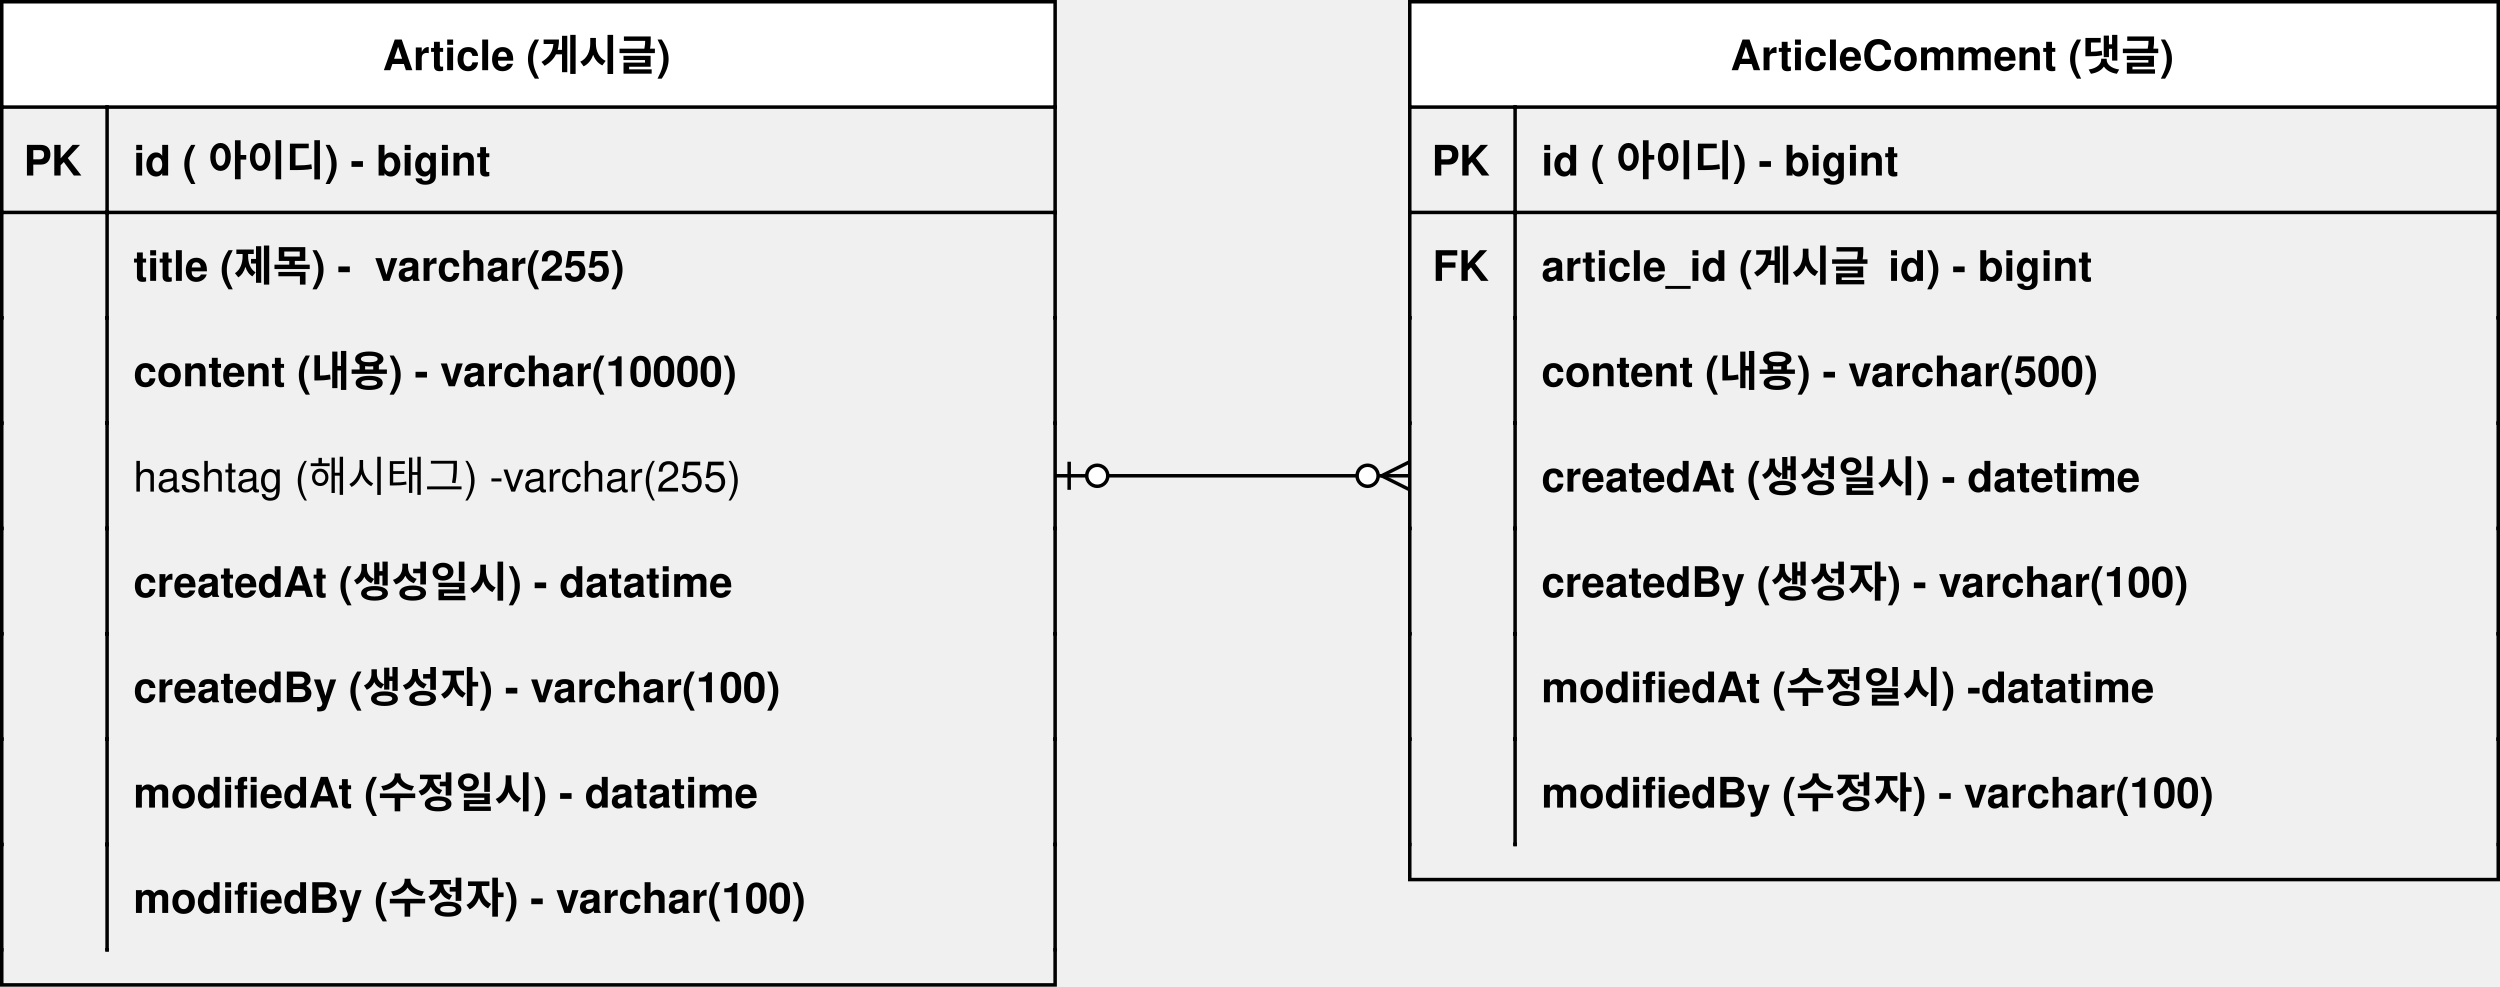
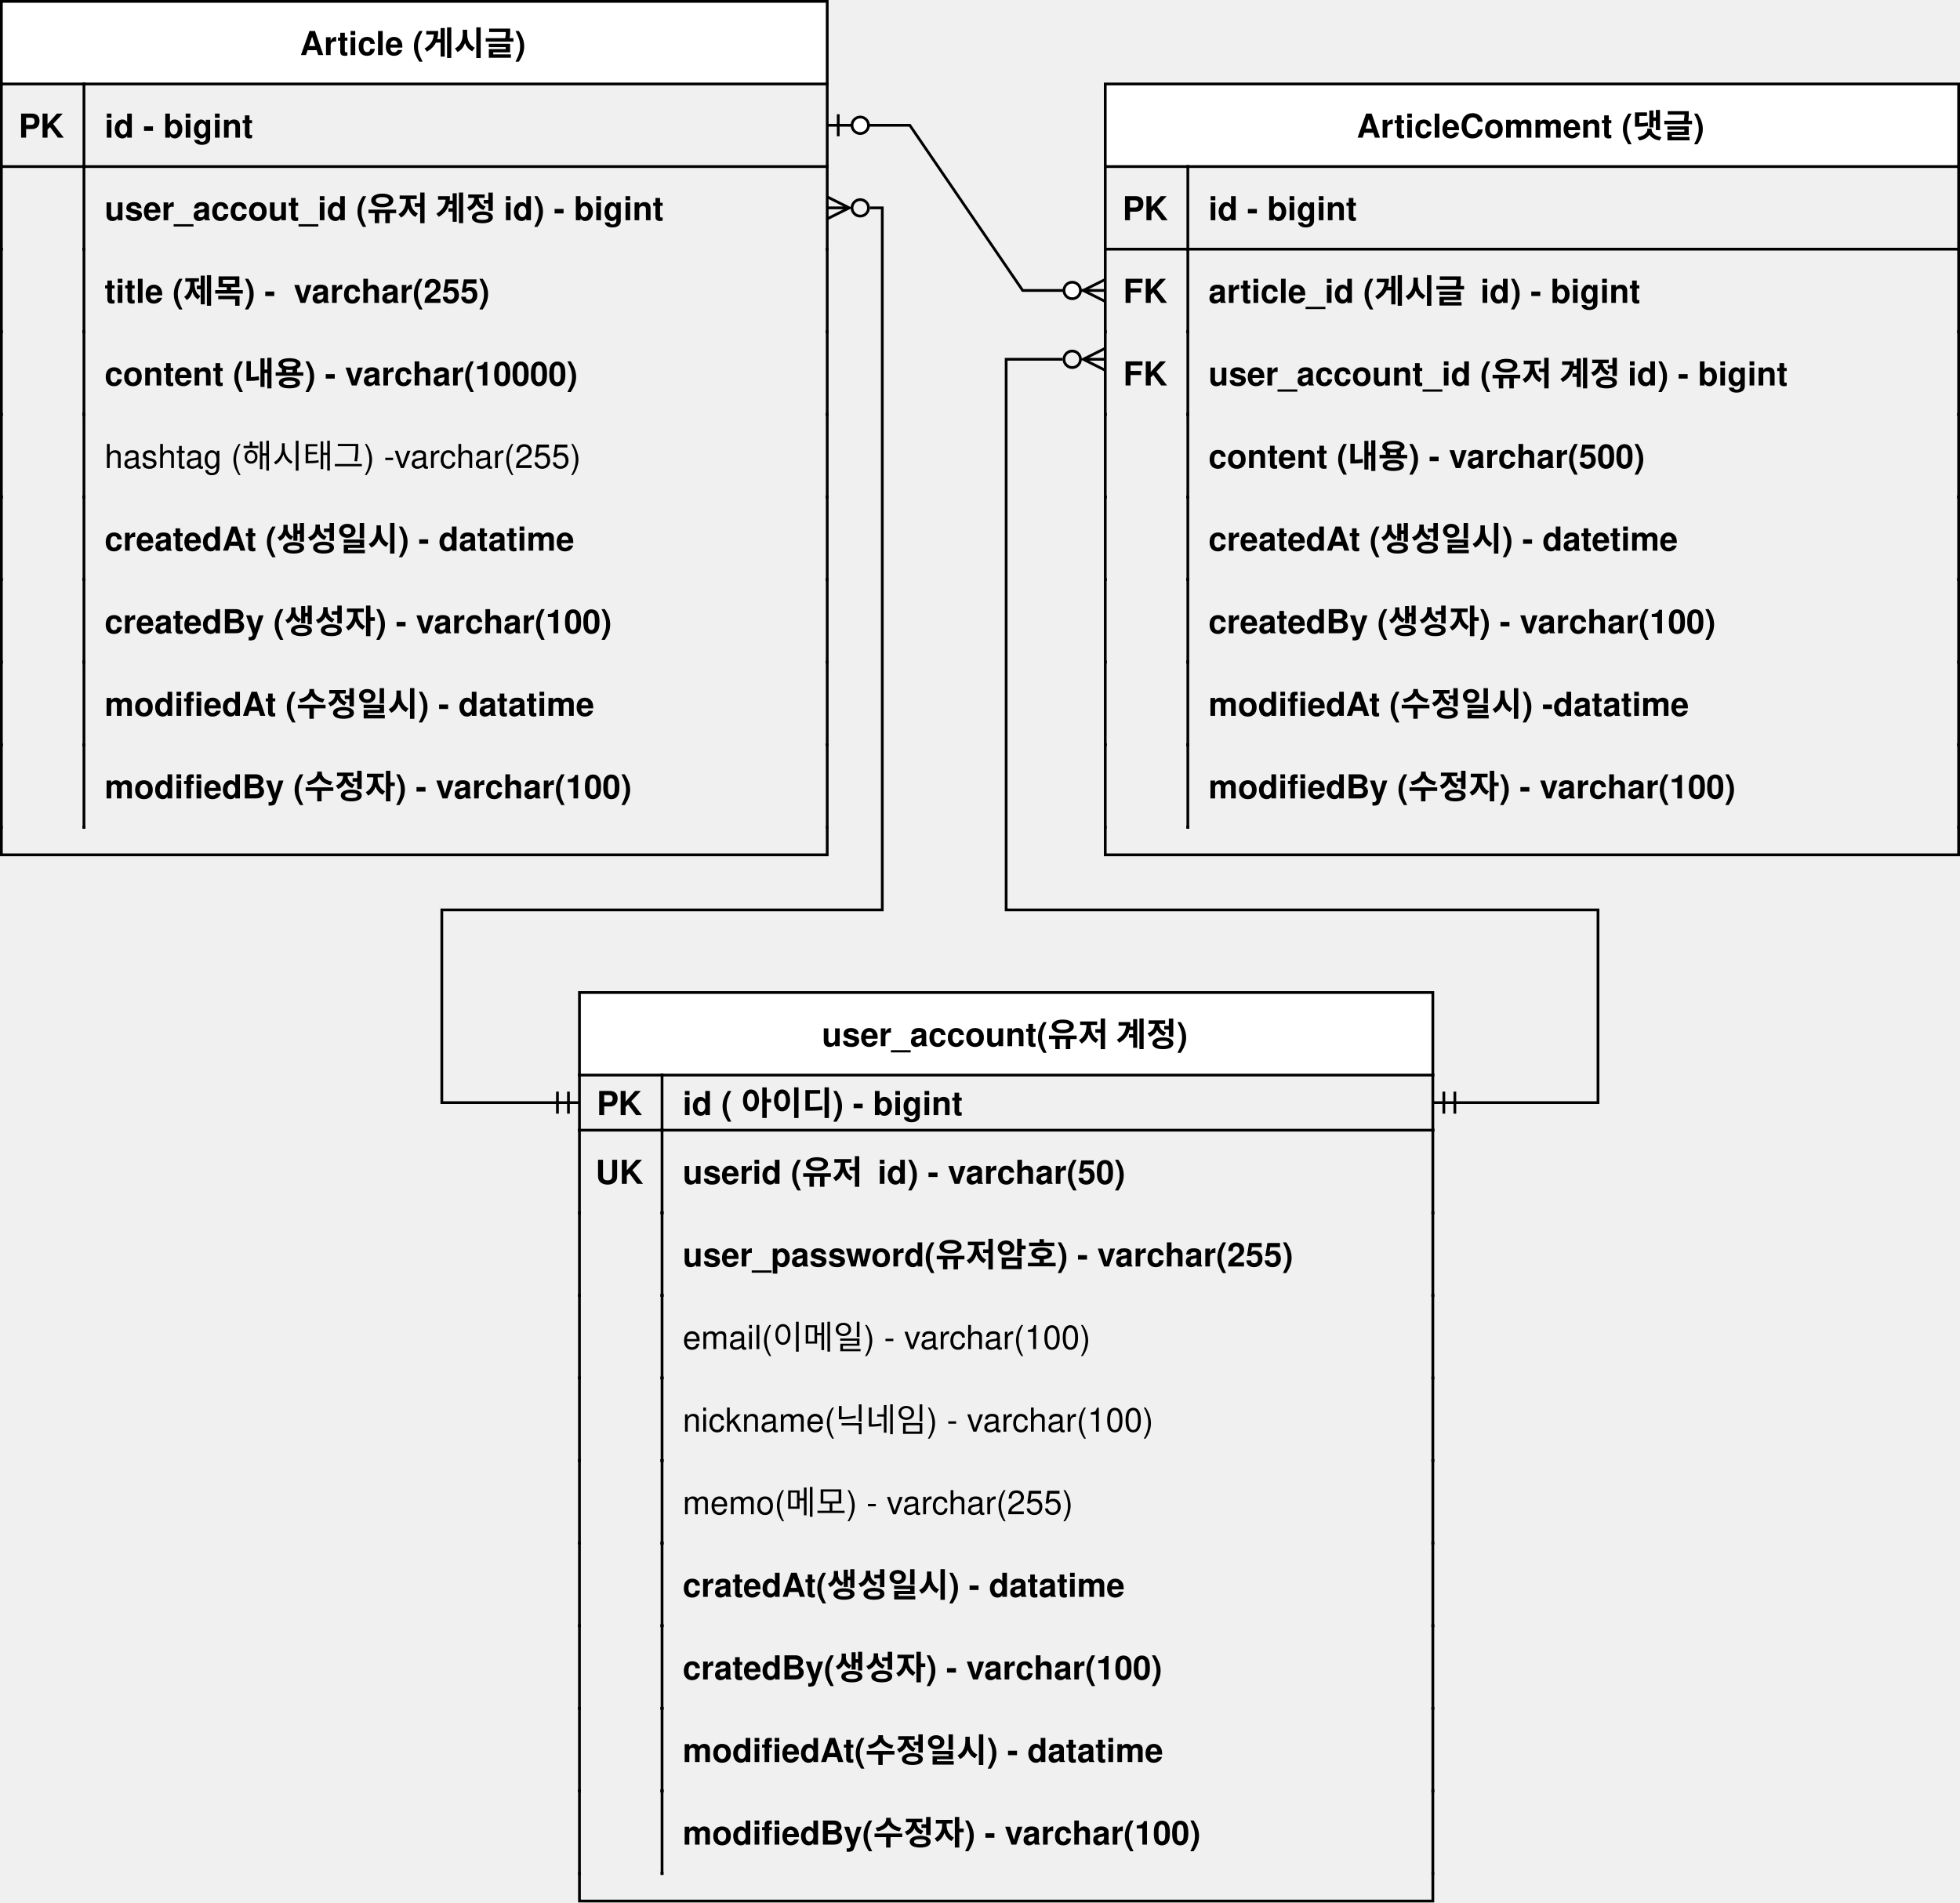
- <svg xmlns="http://www.w3.org/2000/svg" version="1.1" width="712px" height="281px" viewBox="-0.5 -0.5 712 281" content="&lt;mxfile host=&quot;app.diagrams.net&quot; modified=&quot;2022-07-17T13:28:48.785Z&quot; agent=&quot;5.0 (Macintosh; Intel Mac OS X 10_15_7) AppleWebKit/537.36 (KHTML, like Gecko) Chrome/103.0.0.0 Safari/537.36&quot; etag=&quot;rP0cRRhk6xPIdVSEw6sH&quot; version=&quot;20.1.1&quot; type=&quot;github&quot;&gt;&lt;diagram id=&quot;R2lEEEUBdFMjLlhIrx00&quot; name=&quot;Page-1&quot;&gt;7Z1dc5s4FIZ/DTPdi2b4MAm+NNhpZ5vMdpLubLs3HdXIWLuAvEJp7P76lUACbGEXUhvHQMfNoIOQ8Tmv9EhCsjXLi9bvCFgt77EPQ83U/bVmTTXTHJsG+8sNm8xg22ZmCAjyM5NRGB7RDyiMurA+IR8mWxkpxiFFq23jHMcxnNMtGyAEP29nW+Bw+11XIICK4XEOQtX6F/LpMrM6tl7Y30MULOU7G7o4EwGZWRiSJfDx85YJruktjqm4xY+QRCCGMWVn7gH5FxLNni0p5Z90opm37LXgua8CjIMQghVKruY4YuZ5wrLcLkCEQu7mUkGuKIi9nTXTLI9gTLOjaO3BkIdKhiG7p9s9Z3M/EF5ujQtWM2P95evkv8Xj379v7v60P7kf/nkrSvkOwifh3wmhaM6cbepvtNlEc03N8bSZpzmuNvZSi6M5+m/ChXQj48K8ueKHFHzjJjehgFAhH0tnBiYIClDMPrs1NdJ0GIJVgtLsmWWJQv8ObPATlQXJlLtAa+g/ZOrheZmQ7lhhPMkL53F4FDfDT4MQBTE7njPn8Hd0CUzYvdyBhIocqvukLyChcF0yCXe+gziClGxYFlmXhGpkTRLJ50KWlhTfsiRJ0xFGIHQW5CUX4WMHIoINomkq0Twcpgcuf3eJCfrBgxMKZ5ZDl6afURQy/b6HwN8xuThtR9IQoDD0cIh5fGMcQyXEPJNP8OoTIAGkwrDCSNQ322Uv5hlPv7I1m92rx9JGkWYvnp1QD8cJJUxKvAzIIvoMeVRdilei0BAuZPlE+J0ff8OUsuq5L/4HK8jPRbGRIa+nAutUIrAUEXz8sFcG7PNTBMIH1lKDOAizoKUNNyiCVhHZSl/n/t11/G7txMydizBte5fI92FcPx5m7XhsBaCZ/0VhhVcalwZC1uzEgLIK8hT7iRLU/D5fHueREmeWnbfajAOsvR7bmjNKD6aayw5Y8z1iL9Zw62/Z/28o4BXovLqQrXSW101WYI7i4C678npHOHZbwlnvrcjmzVGFVKu4FpRkD9iohQ39hNi4Pjc2ruuLoJ3GAfpIlveLzLBrB6PrzLhRgkwRlZ19T5voaR/f1SYTbTLOUOGZ3MyvIfMlIG/YgHF/5/+VYKNKK9t9kGMLp3fMcAZmnJ0Z43MzY9xdZji1g9F1ZsiJv1KU+VRONi32htPCMdMRBhtqFNgogGHo7F9vkFFfN71DhqFONg7MaJsZhnluaBgNZikvjRpG/Xh0HhvqPOQSJEsKggwbUz5DlWFDPFqYao4lnzHcaK6TguTShx3HF07vuGGqHZCBG61zo+7TrZNxw2zQfbg0buQSH7gho1oebhDI3tKfUDlPxTkxTQ9GGqtL4iFH8ZhaDkF8QAFFEbxEcLxk8NFARv2jiNofGSjSOkWcs1NEfWzaHYpYtePReYqozzQFRdzNAYrMtLFeMX91kSOPFwGkvoL6B5AGs90DQE4EkHwZ6vmWVzUYjV4cQMa149F1gFjqaDPCPlqgrXGIo40d+eDcHsYhL9BR7zBiNZj+HjByKoyMzo6RBsPRS8NILvEBI5Y63JQYKQ1EVIz0fSDSQEL9I4g6thWbdjwcReV1GUxI1rBlp6yS0VhccmDPjlER5jzj8UHQYOFtr/sDDTbtWPUXbh7YtVOlg9P1B9SluV3atpOrfOgSWOrS2WHjznGkc6Ar4By3K1CnuDa0NMxJHn0w2RweVXt3WoWHHM2WZHB7bnjUGE6+aGAwTFHmUVenKEE2DvgqgLJ//36+rQf5lwWWM+iod1QZDVOUr4AqVbt72qVKh6coc4kPGBmpU5SN9vfYPZqWbCCb/lFj2BL6CqhRub+nXWx0eFfoaNgWmu+Nr9gW+gvrtGGf1kc0kFHvMGIPu0RfA0bqPhg7GUbk11J2ESN2/eeWnceIOsgcFmofVUH9I0iDLR4DQU5GkKqtPu0SpMH32l0cQUa149F5gqgLaF64Urtvy7QbiKh/EFHX4wwQaR0ildt92oVIg1nNi4PITe14dB4i6qTlsE77uBLqHULksqBDTQf0Ayh9zjyN6OYBhqwTguNZcSaLTMYQw+SUoVEoqj+M/Qn/VQ2WnD38gAR/wvcg3kjy7J77IxUT4Z8ZSv7ANaKfZXHs+Au3X9kiNV2Xsk0loNi9ks3ncqJ0FU8Wl6UpeZ0qK6G0BD+ROTzgTfkNSVQSb19GObnKXVu3TTOq9v7kRpKG5DvcuuEDuvyI04U0UvH5+jAJNX1Hi9lnF1cVOlQKsnYKMnYLynyjFPRzQbNk8UMkWfbix2Os2f8=&lt;/diagram&gt;&lt;/mxfile&gt;" resource="https://app.diagrams.net/#Hhyebun96%2Fproject-board%2Ffeature%252F%252310-db%2Fdocument%2Fproject-board-erd.svg">
+ <svg xmlns="http://www.w3.org/2000/svg" version="1.1" width="712px" height="691px" viewBox="-0.5 -0.5 712 691" content="&lt;mxfile host=&quot;app.diagrams.net&quot; modified=&quot;2022-07-31T09:48:33.014Z&quot; agent=&quot;5.0 (Macintosh; Intel Mac OS X 10_15_7) AppleWebKit/537.36 (KHTML, like Gecko) Chrome/103.0.0.0 Safari/537.36&quot; etag=&quot;py4NtK2H3JxL3Lni_O6z&quot; version=&quot;20.1.1&quot; type=&quot;github&quot;&gt;&lt;diagram id=&quot;R2lEEEUBdFMjLlhIrx00&quot; name=&quot;Page-1&quot;&gt;7Z3vk5o4GMf/Gmb2XrTDD3H1pajbm+t22tn25q73ppNKVK5APMx2tX/9JRB+aEDDLsJKMrPtSAwR8nzDhzyE59GsabB7F4HN+gNyoa+ZurvTrJlmmkPDIv/Tgn1ScKubScEq8tykyMgLPnu/ICvUWemj58LtQUWMkI+9zWHhAoUhXOCDMhBF6Omw2hL5h7+6ASvIFXxeAJ8v/ctz8TopHdl6Xv479Fbr9JcNnX0TgLQyK9iugYueDorgDt+hELND/ASjAIQwxOSbDyD6ASPNnq8xpmc60cw78rektd+uEFr5EGy87dsFCkjxYkuq3C1B4Pm0mwsNOawh8nPWXLOmEUI4+RTsptCnpkrNkBzTXcW3WT9EtF2BHTZzY/f12+S/5ed//tjf/2l/cd7/+8ayk2Z+Av+RdfAkwt7Ch1MUBMmp32hzRxtNtbGlzSeaM9JG+m+sB/E+NQvpzA39iMF3WuRsMYgwU4+lkwKiBwy8kJy6NTPibd8Hm60XV09K1p7v3oM9esRpQ+mWs/R20H1IxEPrEh3dk8boJm2cmuEzOxj6NfC9VUg+L8gZ0F90Irglx3IPtpjV4HuPdehPGGG4KxSx3nwHUQBxtCdV2LeDMduFjaQRE9FTLksrHTXrgiSzioDpbJU1nZuPfGAWrGPNIWfN04Z6oPp31ijyflHz+Kw7i8aLt5+8wCcC/h0C96jIQfGFJDaC5/tT5CNq4RCFkDMyreRGaPMFRCuIWcEGeWzA2Q75I10z1d/amk2OdUq2jXyb/NHqEZ6icIsjIibaBiQ2fYLUrg5GG9aoD5dp+xHrePr5O8KYjM8qBZweIed1wXRgCerAupgMbjkZfHpfKQTSA9gD/gO5WINw5Sdmi6/dIDdbiW1Lezvr4eOuPx6hiPTn0o8vv2vPdWFYwyJDYYsUTVDTAqyxvFtqtwZ8cu0JASZj5DF0t5xZs+N8gaVHnKVJfVN/Q/5991Z0hHRr9vRCnNR1thuw8MLVfbLn8EgXdmu62FWO1Ozi3IxOhJprQyhjRQYhMuiXJMOwazIMdE4Gd12TAbpe2l4VGA7hIWidsbB1+k6JgcFZHSQ3+d9iWtzE9/UmvcefT7WRo42n2Z2+NjW1iR7/wm9XBZYOdNRnqnzcz+7u8RIP9+70vb5+F3398fHNraWoUpMqnIyEQVNJlXGLVCmXwaAvVDljnRODoNdUKT9v3nX0uIXRN7BYkN/EGVqmFCcEIfP4f3rl0mO6WNpowArHdn8B06Sk+gyY8jsXUwGm+2mLYXY+b6lxo/Fq+CJoj0zjaqIy4G8k6GOD4mMIU3Niaown2mScAuMniBZrEN3Y+oknE9eFjSZlIx82eLeowkb72LA7x0YNr+fVYWMkbI++YyPVWREbESQ/6U5wOgcZWdp4Fn8YaGQwUYLMNCd3eKUocclu2AugNBgRl5F0GLF5v6nCSPsYEV1XcTGM2DVmodeGEbvKTSEhRvhJJsOIsz+Bkbk21o8nIoZEE5EaCpKPIPyEVhGkdYJka1e7IwjvK+8PQQbC9ug9Qfj1lwFyvaV3MBMZaeNR/uCjfCZCpiFApmlIDRHJBxF+OaeCSPsQGXQOkRpezauDyK2wPXoPEd5pmUKkMA/hISL9PERcQtIhJF14eurSAd0VTPuc9LSH9w/QJzchKJzn3ySWSRhimJQyOPDZ8IehO6EveJHN+cMvGKEv6AMI9yl5jr/7GIspoucMU/7AnYf/Tpsjn7/S8rc225rtCtVmKaDIsUb7v4sbhb3oZr5bvJXux8uKKW2LHqMFPNGbrO9wCrxKyLCRTHtW9JKWva5WVExWGMUW+QkPjveELD+heCFNKvhsAXLKNP1Iismps71yGXINWUcNGccNJX3DNdTU2iPeU1NceiS66Kgvb7GdWWJ07iJ4aMqB8GT5YusJldNE7H5XWAHVY6jydlf0JTbzUiLgPSZX9A7bc+wxeNbt7qn+r3+7e9xaC8tIeZcJWzhqxldvcnObXLGpk2RAlwCNB+TvupaKir/k1qBwat7kPl9IQs21sSBZYaOmm6R5bLS55Kf08HgfyZ9dY6PFVxGehZBr8piUnjbvMKGzgcr3D/g32vL1o33xljSonj47S0r7Ib1eKZB0CJI2F/2Uq6DG4q9Xw5HnWyPpW/nYYZil8Pi2AdvtE4rcMoAk0xIyD5nPqBfeGR1zxLRP+Jb6D5IqLclHEvV+dPckMdpc/VMugxoOzT6gRNIXog3eZQkD4Pk3B+6ryTgmB1v108cHtnrz0pGPHCqS3ysgR5tLfsplUMOn2QdyDCUlB++1DL3FjxAEMHnrmfyN4w8DbTJgq31GAwUPIfXIBw8V7O8VwOO2a3ikj+BkgcdYTniYvKMygAG6KUw2yIeJNumlm+olvKgQjHS8SK8Lihcd8iJbi9kdL643yNJzzJGcnYS8KAmyFCXBMupGyujTK2pNSkg6gliKIK+AIG0mnig/PrkIYklKEKuKIM5e0iAZTapHPnjUCI6g4HEpeLSZm6L8+Go88uoDPCqCuvceHvwjrTxGhniADDUBOSUi+RiiIr6+AoZ0nomiTpqrPjBkJCdDStJY5SEyJI2P0aR++oyP0kgN/CM0lgVXO50dqy8RBF6UBze96p94BbAsqEVGhsYDJSlnpNi9QI0suOKiOBE/oFQFlxIB74q8ovgBZ+1hCtujR/cC5QHMOTvLmwFXXBUnCH/bLOFFmmsjqppiQs35YfNMKHMxtsqE6/Uwno9+p4DAeoL3L+axwVRWQuFoigolWlXEIrW8umFfYzVeKllS5mq8FEvKo2XItbp6KOnq6lveNYQ9nDqGEk5M0xXWLCFhGmCmT+usX+BlrJJOn8FRekVTz6i6n4OU5rJtdRJyvY+ozlpDpSTMdMnfHdTKZGvoen8eTTWoG+mYUScMlYLGpaAh/EzrUtAoCVPVG2oY4vboPTb4p1ZrsF1jsEqwMaNOqQQb7EH0LF5tnTyRvk1DkV37xKN54UjHjTovfytuXIobZVEsW+VGycvhveFGJnHFjdSqDWVA79Oy6iZlJB9FVADL7ilSmr62XYpcbwDL88PfErZH7ynCL5JRCdAbVZB8AFHPyl8BQMriWLa7GPd6H5afH/5jYXv0HSBWSSiy5+U/l3EeIq4j6TCi4su8BoyURbRsFyPXG1/mfEZ6U9gevccIP91UGdCblVCfCVK+jo+/UhQTnpOL7xqtUAj8YrLzw+TkeZ17FAuAjvh/IcZ7RhTwiJF2lBIdJ7nJsw2x3ORHCdMDELpJuvT4izvP97PdqnKuk28K9ZKTP0pEfjb7+anszGezn1eEpqiXwpycHNgXKjCo5i0fZzhPn9Sn2azZdlUi8+P61uh0/Sw79jPrG8zHkqs7OcNmtT7sQuuNaxbuPJyNHfK5MHTIVj5y6Ma+FZ2X93ZFUIx6QueVMzYOlTOyD5tIDoztlUuq7ogZ3tYbMcf1z44A235RfeOwft0RQzYjhHCxegQ26w/IhbTG/w==&lt;/diagram&gt;&lt;/mxfile&gt;" resource="https://app.diagrams.net/#Hhyebun96%2Fproject-board%2Fmain%2Fdocument%2Fproject-board-erd.svg">
  <defs>
+     <clipPath id="mx-clip-401-60-30-30-0">
+       <rect x="401" y="60" width="30" height="30" />
+     </clipPath>
+     <clipPath id="mx-clip-437-60-274-30-0">
+       <rect x="437" y="60" width="274" height="30" />
+     </clipPath>
+     <clipPath id="mx-clip-401-90-30-30-0">
+       <rect x="401" y="90" width="30" height="30" />
+     </clipPath>
+     <clipPath id="mx-clip-437-90-274-30-0">
+       <rect x="437" y="90" width="274" height="30" />
+     </clipPath>
+     <clipPath id="mx-clip-401-120-30-30-0">
+       <rect x="401" y="120" width="30" height="30" />
+     </clipPath>
+     <clipPath id="mx-clip-437-120-274-30-0">
+       <rect x="437" y="120" width="274" height="30" />
+     </clipPath>
+     <clipPath id="mx-clip-437-150-274-30-0">
+       <rect x="437" y="150" width="274" height="30" />
+     </clipPath>
+     <clipPath id="mx-clip-437-180-274-30-0">
+       <rect x="437" y="180" width="274" height="30" />
+     </clipPath>
+     <clipPath id="mx-clip-437-210-274-30-0">
+       <rect x="437" y="210" width="274" height="30" />
+     </clipPath>
+     <clipPath id="mx-clip-437-240-274-30-0">
+       <rect x="437" y="240" width="274" height="30" />
+     </clipPath>
+     <clipPath id="mx-clip-437-270-274-30-0">
+       <rect x="437" y="270" width="274" height="30" />
+     </clipPath>
+     <clipPath id="mx-clip-210-390-30-20-0">
+       <rect x="210" y="390" width="30" height="20" />
+     </clipPath>
+     <clipPath id="mx-clip-246-390-274-20-0">
+       <rect x="246" y="390" width="274" height="20" />
+     </clipPath>
+     <clipPath id="mx-clip-210-410-30-30-0">
+       <rect x="210" y="410" width="30" height="30" />
+     </clipPath>
+     <clipPath id="mx-clip-246-410-274-30-0">
+       <rect x="246" y="410" width="274" height="30" />
+     </clipPath>
+     <clipPath id="mx-clip-246-440-274-30-0">
+       <rect x="246" y="440" width="274" height="30" />
+     </clipPath>
+     <clipPath id="mx-clip-246-470-274-30-0">
+       <rect x="246" y="470" width="274" height="30" />
+     </clipPath>
+     <clipPath id="mx-clip-246-500-274-30-0">
+       <rect x="246" y="500" width="274" height="30" />
+     </clipPath>
+     <clipPath id="mx-clip-246-530-274-30-0">
+       <rect x="246" y="530" width="274" height="30" />
+     </clipPath>
+     <clipPath id="mx-clip-246-560-274-30-0">
+       <rect x="246" y="560" width="274" height="30" />
+     </clipPath>
+     <clipPath id="mx-clip-246-590-274-30-0">
+       <rect x="246" y="590" width="274" height="30" />
+     </clipPath>
+     <clipPath id="mx-clip-246-620-274-30-0">
+       <rect x="246" y="620" width="274" height="30" />
+     </clipPath>
+     <clipPath id="mx-clip-246-650-274-30-0">
+       <rect x="246" y="650" width="274" height="30" />
+     </clipPath>
    <clipPath id="mx-clip-0-30-30-30-0">
      <rect x="0" y="30" width="30" height="30" />
    </clipPath>
    <clipPath id="mx-clip-36-30-264-30-0">
      <rect x="36" y="30" width="264" height="30" />
    </clipPath>
    <clipPath id="mx-clip-36-60-264-30-0">
      <rect x="36" y="60" width="264" height="30" />
    </clipPath>
    <clipPath id="mx-clip-36-90-264-30-0">
      <rect x="36" y="90" width="264" height="30" />
    </clipPath>
    <clipPath id="mx-clip-36-120-264-30-0">
      <rect x="36" y="120" width="264" height="30" />
    </clipPath>
    <clipPath id="mx-clip-36-150-264-30-0">
      <rect x="36" y="150" width="264" height="30" />
    </clipPath>
    <clipPath id="mx-clip-36-180-264-30-0">
      <rect x="36" y="180" width="264" height="30" />
    </clipPath>
    <clipPath id="mx-clip-36-210-264-30-0">
      <rect x="36" y="210" width="264" height="30" />
    </clipPath>
    <clipPath id="mx-clip-36-240-264-30-0">
      <rect x="36" y="240" width="264" height="30" />
    </clipPath>
-     <clipPath id="mx-clip-401-30-30-30-0">
-       <rect x="401" y="30" width="30" height="30" />
-     </clipPath>
-     <clipPath id="mx-clip-437-30-274-30-0">
-       <rect x="437" y="30" width="274" height="30" />
-     </clipPath>
-     <clipPath id="mx-clip-401-60-30-30-0">
-       <rect x="401" y="60" width="30" height="30" />
-     </clipPath>
-     <clipPath id="mx-clip-437-60-274-30-0">
-       <rect x="437" y="60" width="274" height="30" />
-     </clipPath>
-     <clipPath id="mx-clip-437-90-274-30-0">
-       <rect x="437" y="90" width="274" height="30" />
-     </clipPath>
-     <clipPath id="mx-clip-437-120-274-30-0">
-       <rect x="437" y="120" width="274" height="30" />
-     </clipPath>
-     <clipPath id="mx-clip-437-150-274-30-0">
-       <rect x="437" y="150" width="274" height="30" />
-     </clipPath>
-     <clipPath id="mx-clip-437-180-274-30-0">
-       <rect x="437" y="180" width="274" height="30" />
-     </clipPath>
-     <clipPath id="mx-clip-437-210-274-30-0">
-       <rect x="437" y="210" width="274" height="30" />
+     <clipPath id="mx-clip-36-270-264-30-0">
+       <rect x="36" y="270" width="264" height="30" />
    </clipPath>
  </defs>
  <g>
-     <path d="M 0 30 L 0 0 L 300 0 L 300 30" fill="rgb(255, 255, 255)" stroke="rgb(0, 0, 0)" stroke-miterlimit="10" pointer-events="all" />
-     <path d="M 0 30 L 0 280 L 300 280 L 300 30" fill="none" stroke="rgb(0, 0, 0)" stroke-miterlimit="10" pointer-events="none" />
+     <path d="M 401 60 L 401 30 L 711 30 L 711 60" fill="rgb(255, 255, 255)" stroke="rgb(0, 0, 0)" stroke-miterlimit="10" pointer-events="all" />
+     <path d="M 401 60 L 401 310 L 711 310 L 711 60" fill="none" stroke="rgb(0, 0, 0)" stroke-miterlimit="10" pointer-events="none" />
+     <path d="M 401 60 L 711 60" fill="none" stroke="rgb(0, 0, 0)" stroke-miterlimit="10" pointer-events="none" />
+     <path d="M 431 60 L 431 90 L 431 120 L 431 150 L 431 180 L 431 210 L 431 240 L 431 270 L 431 300" fill="none" stroke="rgb(0, 0, 0)" stroke-miterlimit="10" pointer-events="none" />
+     <g fill="rgb(0, 0, 0)" font-family="Helvetica" font-weight="bold" pointer-events="none" text-anchor="middle" font-size="12px">
+       <text x="555.5" y="49.5">ArticleComment (댓글)</text>
+     </g>
+     <path d="M 401 60 M 711 60 M 711 90 L 401 90" fill="none" stroke="rgb(0, 0, 0)" stroke-linecap="square" stroke-miterlimit="10" pointer-events="none" />
+     <path d="M 401 60 M 431 60 M 431 90 M 401 90" fill="none" stroke="rgb(0, 0, 0)" stroke-linecap="square" stroke-miterlimit="10" pointer-events="none" />
+     <g fill="rgb(0, 0, 0)" font-family="Helvetica" font-weight="bold" pointer-events="none" clip-path="url(#mx-clip-401-60-30-30-0)" text-anchor="middle" font-size="12px">
+       <text x="415.5" y="79.5">PK</text>
+     </g>
+     <path d="M 431 60 M 711 60 M 711 90 M 431 90" fill="none" stroke="rgb(0, 0, 0)" stroke-linecap="square" stroke-miterlimit="10" pointer-events="none" />
+     <g fill="rgb(0, 0, 0)" font-family="Helvetica" font-weight="bold" text-decoration="underline" pointer-events="none" clip-path="url(#mx-clip-437-60-274-30-0)" font-size="12px">
+       <text x="438.5" y="79.5">id - bigint</text>
+     </g>
+     <path d="M 401 90 M 431 90 M 431 120 M 401 120" fill="none" stroke="rgb(0, 0, 0)" stroke-linecap="square" stroke-miterlimit="10" pointer-events="none" />
+     <g fill="rgb(0, 0, 0)" font-family="Helvetica" font-weight="bold" pointer-events="none" clip-path="url(#mx-clip-401-90-30-30-0)" text-anchor="middle" font-size="12px">
+       <text x="415.5" y="109.5">FK</text>
+     </g>
+     <path d="M 431 90 M 711 90 M 711 120 M 431 120" fill="none" stroke="rgb(0, 0, 0)" stroke-linecap="square" stroke-miterlimit="10" pointer-events="none" />
+     <g fill="rgb(0, 0, 0)" font-family="Helvetica" font-weight="bold" pointer-events="none" clip-path="url(#mx-clip-437-90-274-30-0)" font-size="12px">
+       <text x="438.5" y="109.5">article_id (게시글  id) - bigint</text>
+     </g>
+     <path d="M 401 120 M 431 120 M 431 150 M 401 150" fill="none" stroke="rgb(0, 0, 0)" stroke-linecap="square" stroke-miterlimit="10" pointer-events="none" />
+     <g fill="rgb(0, 0, 0)" font-family="Helvetica" font-weight="bold" pointer-events="none" clip-path="url(#mx-clip-401-120-30-30-0)" text-anchor="middle" font-size="12px">
+       <text x="415.5" y="139.5">FK</text>
+     </g>
+     <path d="M 431 120 M 711 120 M 711 150 M 431 150" fill="none" stroke="rgb(0, 0, 0)" stroke-linecap="square" stroke-miterlimit="10" pointer-events="none" />
+     <g fill="rgb(0, 0, 0)" font-family="Helvetica" font-weight="bold" pointer-events="none" clip-path="url(#mx-clip-437-120-274-30-0)" font-size="12px">
+       <text x="438.5" y="139.5">user_account_id (유저 계정 id) - bigint</text>
+     </g>
+     <path d="M 401 150 M 431 150 M 431 180 M 401 180" fill="none" stroke="rgb(0, 0, 0)" stroke-linecap="square" stroke-miterlimit="10" pointer-events="none" />
+     <path d="M 431 150 M 711 150 M 711 180 M 431 180" fill="none" stroke="rgb(0, 0, 0)" stroke-linecap="square" stroke-miterlimit="10" pointer-events="none" />
+     <g fill="rgb(0, 0, 0)" font-family="Helvetica" font-weight="bold" pointer-events="none" clip-path="url(#mx-clip-437-150-274-30-0)" font-size="12px">
+       <text x="438.5" y="169.5">content (내용) - varchar(500)</text>
+     </g>
+     <path d="M 401 180 M 431 180 M 431 210 M 401 210" fill="none" stroke="rgb(0, 0, 0)" stroke-linecap="square" stroke-miterlimit="10" pointer-events="none" />
+     <path d="M 431 180 M 711 180 M 711 210 M 431 210" fill="none" stroke="rgb(0, 0, 0)" stroke-linecap="square" stroke-miterlimit="10" pointer-events="none" />
+     <g fill="rgb(0, 0, 0)" font-family="Helvetica" font-weight="bold" pointer-events="none" clip-path="url(#mx-clip-437-180-274-30-0)" font-size="12px">
+       <text x="438.5" y="199.5">createdAt (생성일시) - datetime</text>
+     </g>
+     <path d="M 401 210 M 431 210 M 431 240 M 401 240" fill="none" stroke="rgb(0, 0, 0)" stroke-linecap="square" stroke-miterlimit="10" pointer-events="none" />
+     <path d="M 431 210 M 711 210 M 711 240 M 431 240" fill="none" stroke="rgb(0, 0, 0)" stroke-linecap="square" stroke-miterlimit="10" pointer-events="none" />
+     <g fill="rgb(0, 0, 0)" font-family="Helvetica" font-weight="bold" pointer-events="none" clip-path="url(#mx-clip-437-210-274-30-0)" font-size="12px">
+       <text x="438.5" y="229.5">createdBy (생성자) - varchar(100)</text>
+     </g>
+     <path d="M 401 240 M 431 240 M 431 270 M 401 270" fill="none" stroke="rgb(0, 0, 0)" stroke-linecap="square" stroke-miterlimit="10" pointer-events="none" />
+     <path d="M 431 240 M 711 240 M 711 270 M 431 270" fill="none" stroke="rgb(0, 0, 0)" stroke-linecap="square" stroke-miterlimit="10" pointer-events="none" />
+     <g fill="rgb(0, 0, 0)" font-family="Helvetica" font-weight="bold" pointer-events="none" clip-path="url(#mx-clip-437-240-274-30-0)" font-size="12px">
+       <text x="438.5" y="259.5">modifiedAt (수정일시) -datatime</text>
+     </g>
+     <path d="M 401 270 M 431 270 M 431 300 M 401 300" fill="none" stroke="rgb(0, 0, 0)" stroke-linecap="square" stroke-miterlimit="10" pointer-events="none" />
+     <path d="M 431 270 M 711 270 M 711 300 M 431 300" fill="none" stroke="rgb(0, 0, 0)" stroke-linecap="square" stroke-miterlimit="10" pointer-events="none" />
+     <g fill="rgb(0, 0, 0)" font-family="Helvetica" font-weight="bold" pointer-events="none" clip-path="url(#mx-clip-437-270-274-30-0)" font-size="12px">
+       <text x="438.5" y="289.5">modifiedBy (수정자) - varchar(100)</text>
+     </g>
+     <path d="M 300 45 L 330 45 L 371 105 L 401 105" fill="none" stroke="rgb(0, 0, 0)" stroke-miterlimit="10" pointer-events="none" />
+     <ellipse cx="312" cy="45" rx="3" ry="3" fill="#ffffff" stroke="rgb(0, 0, 0)" pointer-events="none" />
+     <path d="M 304 41 L 304 49" fill="none" stroke="rgb(0, 0, 0)" stroke-miterlimit="10" pointer-events="none" />
+     <ellipse cx="389" cy="105" rx="3" ry="3" fill="#ffffff" stroke="rgb(0, 0, 0)" pointer-events="none" />
+     <path d="M 401 101 L 393 105 L 401 109" fill="none" stroke="rgb(0, 0, 0)" stroke-miterlimit="10" pointer-events="none" />
+     <path d="M 210 390 L 210 360 L 520 360 L 520 390" fill="rgb(255, 255, 255)" stroke="rgb(0, 0, 0)" stroke-miterlimit="10" pointer-events="none" />
+     <path d="M 210 390 L 210 690 L 520 690 L 520 390" fill="none" stroke="rgb(0, 0, 0)" stroke-miterlimit="10" pointer-events="none" />
+     <path d="M 210 390 L 520 390" fill="none" stroke="rgb(0, 0, 0)" stroke-miterlimit="10" pointer-events="none" />
+     <path d="M 240 390 L 240 410 L 240 440 L 240 470 L 240 500 L 240 530 L 240 560 L 240 590 L 240 620 L 240 650 L 240 680" fill="none" stroke="rgb(0, 0, 0)" stroke-miterlimit="10" pointer-events="none" />
+     <g fill="rgb(0, 0, 0)" font-family="Helvetica" font-weight="bold" pointer-events="none" text-anchor="middle" font-size="12px">
+       <text x="364.5" y="379.5">user_account(유저 계정)</text>
+     </g>
+     <path d="M 210 390 M 520 390 M 520 410 L 210 410" fill="none" stroke="rgb(0, 0, 0)" stroke-linecap="square" stroke-miterlimit="10" pointer-events="none" />
+     <path d="M 210 390 M 240 390 M 240 410 M 210 410" fill="none" stroke="rgb(0, 0, 0)" stroke-linecap="square" stroke-miterlimit="10" pointer-events="none" />
+     <g fill="rgb(0, 0, 0)" font-family="Helvetica" font-weight="bold" pointer-events="none" clip-path="url(#mx-clip-210-390-30-20-0)" text-anchor="middle" font-size="12px">
+       <text x="224.5" y="404.5">PK</text>
+     </g>
+     <path d="M 240 390 M 520 390 M 520 410 M 240 410" fill="none" stroke="rgb(0, 0, 0)" stroke-linecap="square" stroke-miterlimit="10" pointer-events="none" />
+     <g fill="rgb(0, 0, 0)" font-family="Helvetica" font-weight="bold" text-decoration="underline" pointer-events="none" clip-path="url(#mx-clip-246-390-274-20-0)" font-size="12px">
+       <text x="247.5" y="404.5">id ( 아이디) - bigint</text>
+     </g>
+     <path d="M 210 410 M 240 410 M 240 440 M 210 440" fill="none" stroke="rgb(0, 0, 0)" stroke-linecap="square" stroke-miterlimit="10" pointer-events="none" />
+     <g fill="rgb(0, 0, 0)" font-family="Helvetica" font-weight="bold" pointer-events="none" clip-path="url(#mx-clip-210-410-30-30-0)" text-anchor="middle" font-size="12px">
+       <text x="224.5" y="429.5">UK</text>
+     </g>
+     <path d="M 240 410 M 520 410 M 520 440 M 240 440" fill="none" stroke="rgb(0, 0, 0)" stroke-linecap="square" stroke-miterlimit="10" pointer-events="none" />
+     <g fill="rgb(0, 0, 0)" font-family="Helvetica" font-weight="bold" pointer-events="none" clip-path="url(#mx-clip-246-410-274-30-0)" font-size="12px">
+       <text x="247.5" y="429.5">userid (유저  id) - varchar(50)</text>
+     </g>
+     <path d="M 210 440 M 240 440 M 240 470 M 210 470" fill="none" stroke="rgb(0, 0, 0)" stroke-linecap="square" stroke-miterlimit="10" pointer-events="none" />
+     <path d="M 240 440 M 520 440 M 520 470 M 240 470" fill="none" stroke="rgb(0, 0, 0)" stroke-linecap="square" stroke-miterlimit="10" pointer-events="none" />
+     <g fill="rgb(0, 0, 0)" font-family="Helvetica" font-weight="bold" pointer-events="none" clip-path="url(#mx-clip-246-440-274-30-0)" font-size="12px">
+       <text x="247.5" y="459.5">user_password(유저암호) - varchar(255)</text>
+     </g>
+     <path d="M 210 470 M 240 470 M 240 500 M 210 500" fill="none" stroke="rgb(0, 0, 0)" stroke-linecap="square" stroke-miterlimit="10" pointer-events="none" />
+     <path d="M 240 470 M 520 470 M 520 500 M 240 500" fill="none" stroke="rgb(0, 0, 0)" stroke-linecap="square" stroke-miterlimit="10" pointer-events="none" />
+     <g fill="rgb(0, 0, 0)" font-family="Helvetica" pointer-events="none" clip-path="url(#mx-clip-246-470-274-30-0)" font-size="12px">
+       <text x="247.5" y="489.5">email(이메일) - varchar(100)</text>
+     </g>
+     <path d="M 210 500 M 240 500 M 240 530 M 210 530" fill="none" stroke="rgb(0, 0, 0)" stroke-linecap="square" stroke-miterlimit="10" pointer-events="none" />
+     <path d="M 240 500 M 520 500 M 520 530 M 240 530" fill="none" stroke="rgb(0, 0, 0)" stroke-linecap="square" stroke-miterlimit="10" pointer-events="none" />
+     <g fill="rgb(0, 0, 0)" font-family="Helvetica" pointer-events="none" clip-path="url(#mx-clip-246-500-274-30-0)" font-size="12px">
+       <text x="247.5" y="519.5">nickname(닉네임) - varchar(100)</text>
+     </g>
+     <path d="M 210 530 M 240 530 M 240 560 M 210 560" fill="none" stroke="rgb(0, 0, 0)" stroke-linecap="square" stroke-miterlimit="10" pointer-events="none" />
+     <path d="M 240 530 M 520 530 M 520 560 M 240 560" fill="none" stroke="rgb(0, 0, 0)" stroke-linecap="square" stroke-miterlimit="10" pointer-events="none" />
+     <g fill="rgb(0, 0, 0)" font-family="Helvetica" pointer-events="none" clip-path="url(#mx-clip-246-530-274-30-0)" font-size="12px">
+       <text x="247.5" y="549.5">memo(메모) - varchar(255)</text>
+     </g>
+     <path d="M 210 560 M 240 560 M 240 590 M 210 590" fill="none" stroke="rgb(0, 0, 0)" stroke-linecap="square" stroke-miterlimit="10" pointer-events="none" />
+     <path d="M 240 560 M 520 560 M 520 590 M 240 590" fill="none" stroke="rgb(0, 0, 0)" stroke-linecap="square" stroke-miterlimit="10" pointer-events="none" />
+     <g fill="rgb(0, 0, 0)" font-family="Helvetica" font-weight="bold" pointer-events="none" clip-path="url(#mx-clip-246-560-274-30-0)" font-size="12px">
+       <text x="247.5" y="579.5">cratedAt(생성일시) - datatime</text>
+     </g>
+     <path d="M 210 590 M 240 590 M 240 620 M 210 620" fill="none" stroke="rgb(0, 0, 0)" stroke-linecap="square" stroke-miterlimit="10" pointer-events="none" />
+     <path d="M 240 590 M 520 590 M 520 620 M 240 620" fill="none" stroke="rgb(0, 0, 0)" stroke-linecap="square" stroke-miterlimit="10" pointer-events="none" />
+     <g fill="rgb(0, 0, 0)" font-family="Helvetica" font-weight="bold" pointer-events="none" clip-path="url(#mx-clip-246-590-274-30-0)" font-size="12px">
+       <text x="247.5" y="609.5">cratedBy(생성자) - varchar(100)</text>
+     </g>
+     <path d="M 210 620 M 240 620 M 240 650 M 210 650" fill="none" stroke="rgb(0, 0, 0)" stroke-linecap="square" stroke-miterlimit="10" pointer-events="none" />
+     <path d="M 240 620 M 520 620 M 520 650 M 240 650" fill="none" stroke="rgb(0, 0, 0)" stroke-linecap="square" stroke-miterlimit="10" pointer-events="none" />
+     <g fill="rgb(0, 0, 0)" font-family="Helvetica" font-weight="bold" pointer-events="none" clip-path="url(#mx-clip-246-620-274-30-0)" font-size="12px">
+       <text x="247.5" y="639.5">modifiedAt(수정일시) - datatime</text>
+     </g>
+     <path d="M 210 650 M 240 650 M 240 680 M 210 680" fill="none" stroke="rgb(0, 0, 0)" stroke-linecap="square" stroke-miterlimit="10" pointer-events="none" />
+     <path d="M 240 650 M 520 650 M 520 680 M 240 680" fill="none" stroke="rgb(0, 0, 0)" stroke-linecap="square" stroke-miterlimit="10" pointer-events="none" />
+     <g fill="rgb(0, 0, 0)" font-family="Helvetica" font-weight="bold" pointer-events="none" clip-path="url(#mx-clip-246-650-274-30-0)" font-size="12px">
+       <text x="247.5" y="669.5">modifiedBy(수정자) - varchar(100)</text>
+     </g>
+     <path d="M 0 30 L 0 0 L 300 0 L 300 30" fill="rgb(255, 255, 255)" stroke="rgb(0, 0, 0)" stroke-miterlimit="10" pointer-events="none" />
+     <path d="M 0 30 L 0 310 L 300 310 L 300 30" fill="none" stroke="rgb(0, 0, 0)" stroke-miterlimit="10" pointer-events="none" />
    <path d="M 0 30 L 300 30" fill="none" stroke="rgb(0, 0, 0)" stroke-miterlimit="10" pointer-events="none" />
-     <path d="M 30 30 L 30 60 L 30 90 L 30 120 L 30 150 L 30 180 L 30 210 L 30 240 L 30 270" fill="none" stroke="rgb(0, 0, 0)" stroke-miterlimit="10" pointer-events="none" />
+     <path d="M 30 30 L 30 60 L 30 90 L 30 120 L 30 150 L 30 180 L 30 210 L 30 240 L 30 270 L 30 300" fill="none" stroke="rgb(0, 0, 0)" stroke-miterlimit="10" pointer-events="none" />
    <g fill="rgb(0, 0, 0)" font-family="Helvetica" font-weight="bold" pointer-events="none" text-anchor="middle" font-size="12px">
      <text x="149.5" y="19.5">Article (게시글)</text>
    </g>
    <path d="M 0 30 M 300 30 M 300 60 L 0 60" fill="none" stroke="rgb(0, 0, 0)" stroke-linecap="square" stroke-miterlimit="10" pointer-events="none" />
    <path d="M 0 30 M 30 30 M 30 60 M 0 60" fill="none" stroke="rgb(0, 0, 0)" stroke-linecap="square" stroke-miterlimit="10" pointer-events="none" />
    <g fill="rgb(0, 0, 0)" font-family="Helvetica" font-weight="bold" pointer-events="none" clip-path="url(#mx-clip-0-30-30-30-0)" text-anchor="middle" font-size="12px">
      <text x="14.5" y="49.5">PK</text>
    </g>
    <path d="M 30 30 M 300 30 M 300 60 M 30 60" fill="none" stroke="rgb(0, 0, 0)" stroke-linecap="square" stroke-miterlimit="10" pointer-events="none" />
    <g fill="rgb(0, 0, 0)" font-family="Helvetica" font-weight="bold" text-decoration="underline" pointer-events="none" clip-path="url(#mx-clip-36-30-264-30-0)" font-size="12px">
-       <text x="37.5" y="49.5">id ( 아이디) - bigint</text>
+       <text x="37.5" y="49.5">id - bigint</text>
    </g>
    <path d="M 0 60 M 30 60 M 30 90 M 0 90" fill="none" stroke="rgb(0, 0, 0)" stroke-linecap="square" stroke-miterlimit="10" pointer-events="none" />
    <path d="M 30 60 M 300 60 M 300 90 M 30 90" fill="none" stroke="rgb(0, 0, 0)" stroke-linecap="square" stroke-miterlimit="10" pointer-events="none" />
    <g fill="rgb(0, 0, 0)" font-family="Helvetica" font-weight="bold" pointer-events="none" clip-path="url(#mx-clip-36-60-264-30-0)" font-size="12px">
-       <text x="37.5" y="79.5">title (제목) -  varchar(255)</text>
+       <text x="37.5" y="79.5">user_accout_id (유저 계정 id) - bigint</text>
    </g>
    <path d="M 0 90 M 30 90 M 30 120 M 0 120" fill="none" stroke="rgb(0, 0, 0)" stroke-linecap="square" stroke-miterlimit="10" pointer-events="none" />
    <path d="M 30 90 M 300 90 M 300 120 M 30 120" fill="none" stroke="rgb(0, 0, 0)" stroke-linecap="square" stroke-miterlimit="10" pointer-events="none" />
    <g fill="rgb(0, 0, 0)" font-family="Helvetica" font-weight="bold" pointer-events="none" clip-path="url(#mx-clip-36-90-264-30-0)" font-size="12px">
-       <text x="37.5" y="109.5">content (내용) - varchar(10000)</text>
+       <text x="37.5" y="109.5">title (제목) -  varchar(255)</text>
    </g>
    <path d="M 0 120 M 30 120 M 30 150 M 0 150" fill="none" stroke="rgb(0, 0, 0)" stroke-linecap="square" stroke-miterlimit="10" pointer-events="none" />
    <path d="M 30 120 M 300 120 M 300 150 M 30 150" fill="none" stroke="rgb(0, 0, 0)" stroke-linecap="square" stroke-miterlimit="10" pointer-events="none" />
-     <g fill="rgb(0, 0, 0)" font-family="Helvetica" pointer-events="none" clip-path="url(#mx-clip-36-120-264-30-0)" font-size="12px">
-       <text x="37.5" y="139.5">hashtag (해시태그) -varchar(255)</text>
+     <g fill="rgb(0, 0, 0)" font-family="Helvetica" font-weight="bold" pointer-events="none" clip-path="url(#mx-clip-36-120-264-30-0)" font-size="12px">
+       <text x="37.5" y="139.5">content (내용) - varchar(10000)</text>
    </g>
    <path d="M 0 150 M 30 150 M 30 180 M 0 180" fill="none" stroke="rgb(0, 0, 0)" stroke-linecap="square" stroke-miterlimit="10" pointer-events="none" />
    <path d="M 30 150 M 300 150 M 300 180 M 30 180" fill="none" stroke="rgb(0, 0, 0)" stroke-linecap="square" stroke-miterlimit="10" pointer-events="none" />
-     <g fill="rgb(0, 0, 0)" font-family="Helvetica" font-weight="bold" pointer-events="none" clip-path="url(#mx-clip-36-150-264-30-0)" font-size="12px">
-       <text x="37.5" y="169.5">createdAt (생성일시) - datatime</text>
+     <g fill="rgb(0, 0, 0)" font-family="Helvetica" pointer-events="none" clip-path="url(#mx-clip-36-150-264-30-0)" font-size="12px">
+       <text x="37.5" y="169.5">hashtag (해시태그) -varchar(255)</text>
    </g>
    <path d="M 0 180 M 30 180 M 30 210 M 0 210" fill="none" stroke="rgb(0, 0, 0)" stroke-linecap="square" stroke-miterlimit="10" pointer-events="none" />
    <path d="M 30 180 M 300 180 M 300 210 M 30 210" fill="none" stroke="rgb(0, 0, 0)" stroke-linecap="square" stroke-miterlimit="10" pointer-events="none" />
    <g fill="rgb(0, 0, 0)" font-family="Helvetica" font-weight="bold" pointer-events="none" clip-path="url(#mx-clip-36-180-264-30-0)" font-size="12px">
-       <text x="37.5" y="199.5">createdBy (생성자) - varchar(100)</text>
+       <text x="37.5" y="199.5">createdAt (생성일시) - datatime</text>
    </g>
    <path d="M 0 210 M 30 210 M 30 240 M 0 240" fill="none" stroke="rgb(0, 0, 0)" stroke-linecap="square" stroke-miterlimit="10" pointer-events="none" />
    <path d="M 30 210 M 300 210 M 300 240 M 30 240" fill="none" stroke="rgb(0, 0, 0)" stroke-linecap="square" stroke-miterlimit="10" pointer-events="none" />
    <g fill="rgb(0, 0, 0)" font-family="Helvetica" font-weight="bold" pointer-events="none" clip-path="url(#mx-clip-36-210-264-30-0)" font-size="12px">
-       <text x="37.5" y="229.5">modifiedAt (수정일시) - datatime</text>
+       <text x="37.5" y="229.5">createdBy (생성자) - varchar(100)</text>
    </g>
    <path d="M 0 240 M 30 240 M 30 270 M 0 270" fill="none" stroke="rgb(0, 0, 0)" stroke-linecap="square" stroke-miterlimit="10" pointer-events="none" />
    <path d="M 30 240 M 300 240 M 300 270 M 30 270" fill="none" stroke="rgb(0, 0, 0)" stroke-linecap="square" stroke-miterlimit="10" pointer-events="none" />
    <g fill="rgb(0, 0, 0)" font-family="Helvetica" font-weight="bold" pointer-events="none" clip-path="url(#mx-clip-36-240-264-30-0)" font-size="12px">
-       <text x="37.5" y="259.5">modifiedBy (수정자) - varchar(100)</text>
-     </g>
-     <path d="M 401 30 L 401 0 L 711 0 L 711 30" fill="rgb(255, 255, 255)" stroke="rgb(0, 0, 0)" stroke-miterlimit="10" pointer-events="none" />
-     <path d="M 401 30 L 401 250 L 711 250 L 711 30" fill="none" stroke="rgb(0, 0, 0)" stroke-miterlimit="10" pointer-events="none" />
-     <path d="M 401 30 L 711 30" fill="none" stroke="rgb(0, 0, 0)" stroke-miterlimit="10" pointer-events="none" />
-     <path d="M 431 30 L 431 60 L 431 90 L 431 120 L 431 150 L 431 180 L 431 210 L 431 240" fill="none" stroke="rgb(0, 0, 0)" stroke-miterlimit="10" pointer-events="none" />
-     <g fill="rgb(0, 0, 0)" font-family="Helvetica" font-weight="bold" pointer-events="none" text-anchor="middle" font-size="12px">
-       <text x="555.5" y="19.5">ArticleComment (댓글)</text>
-     </g>
-     <path d="M 401 30 M 711 30 M 711 60 L 401 60" fill="none" stroke="rgb(0, 0, 0)" stroke-linecap="square" stroke-miterlimit="10" pointer-events="none" />
-     <path d="M 401 30 M 431 30 M 431 60 M 401 60" fill="none" stroke="rgb(0, 0, 0)" stroke-linecap="square" stroke-miterlimit="10" pointer-events="none" />
-     <g fill="rgb(0, 0, 0)" font-family="Helvetica" font-weight="bold" pointer-events="none" clip-path="url(#mx-clip-401-30-30-30-0)" text-anchor="middle" font-size="12px">
-       <text x="415.5" y="49.5">PK</text>
-     </g>
-     <path d="M 431 30 M 711 30 M 711 60 M 431 60" fill="none" stroke="rgb(0, 0, 0)" stroke-linecap="square" stroke-miterlimit="10" pointer-events="none" />
-     <g fill="rgb(0, 0, 0)" font-family="Helvetica" font-weight="bold" text-decoration="underline" pointer-events="none" clip-path="url(#mx-clip-437-30-274-30-0)" font-size="12px">
-       <text x="438.5" y="49.5">id ( 아이디) - bigint</text>
-     </g>
-     <path d="M 401 60 M 431 60 M 431 90 M 401 90" fill="none" stroke="rgb(0, 0, 0)" stroke-linecap="square" stroke-miterlimit="10" pointer-events="none" />
-     <g fill="rgb(0, 0, 0)" font-family="Helvetica" font-weight="bold" pointer-events="none" clip-path="url(#mx-clip-401-60-30-30-0)" text-anchor="middle" font-size="12px">
-       <text x="415.5" y="79.5">FK</text>
-     </g>
-     <path d="M 431 60 M 711 60 M 711 90 M 431 90" fill="none" stroke="rgb(0, 0, 0)" stroke-linecap="square" stroke-miterlimit="10" pointer-events="none" />
-     <g fill="rgb(0, 0, 0)" font-family="Helvetica" font-weight="bold" pointer-events="none" clip-path="url(#mx-clip-437-60-274-30-0)" font-size="12px">
-       <text x="438.5" y="79.5">article_id (게시글  id) - bigint</text>
-     </g>
-     <path d="M 401 90 M 431 90 M 431 120 M 401 120" fill="none" stroke="rgb(0, 0, 0)" stroke-linecap="square" stroke-miterlimit="10" pointer-events="none" />
-     <path d="M 431 90 M 711 90 M 711 120 M 431 120" fill="none" stroke="rgb(0, 0, 0)" stroke-linecap="square" stroke-miterlimit="10" pointer-events="none" />
-     <g fill="rgb(0, 0, 0)" font-family="Helvetica" font-weight="bold" pointer-events="none" clip-path="url(#mx-clip-437-90-274-30-0)" font-size="12px">
-       <text x="438.5" y="109.5">content (내용) - varchar(500)</text>
-     </g>
-     <path d="M 401 120 M 431 120 M 431 150 M 401 150" fill="none" stroke="rgb(0, 0, 0)" stroke-linecap="square" stroke-miterlimit="10" pointer-events="none" />
-     <path d="M 431 120 M 711 120 M 711 150 M 431 150" fill="none" stroke="rgb(0, 0, 0)" stroke-linecap="square" stroke-miterlimit="10" pointer-events="none" />
-     <g fill="rgb(0, 0, 0)" font-family="Helvetica" font-weight="bold" pointer-events="none" clip-path="url(#mx-clip-437-120-274-30-0)" font-size="12px">
-       <text x="438.5" y="139.5">createdAt (생성일시) - datetime</text>
-     </g>
-     <path d="M 401 150 M 431 150 M 431 180 M 401 180" fill="none" stroke="rgb(0, 0, 0)" stroke-linecap="square" stroke-miterlimit="10" pointer-events="none" />
-     <path d="M 431 150 M 711 150 M 711 180 M 431 180" fill="none" stroke="rgb(0, 0, 0)" stroke-linecap="square" stroke-miterlimit="10" pointer-events="none" />
-     <g fill="rgb(0, 0, 0)" font-family="Helvetica" font-weight="bold" pointer-events="none" clip-path="url(#mx-clip-437-150-274-30-0)" font-size="12px">
-       <text x="438.5" y="169.5">createdBy (생성자) - varchar(100)</text>
-     </g>
-     <path d="M 401 180 M 431 180 M 431 210 M 401 210" fill="none" stroke="rgb(0, 0, 0)" stroke-linecap="square" stroke-miterlimit="10" pointer-events="none" />
-     <path d="M 431 180 M 711 180 M 711 210 M 431 210" fill="none" stroke="rgb(0, 0, 0)" stroke-linecap="square" stroke-miterlimit="10" pointer-events="none" />
-     <g fill="rgb(0, 0, 0)" font-family="Helvetica" font-weight="bold" pointer-events="none" clip-path="url(#mx-clip-437-180-274-30-0)" font-size="12px">
-       <text x="438.5" y="199.5">modifiedAt (수정일시) -datatime</text>
-     </g>
-     <path d="M 401 210 M 431 210 M 431 240 M 401 240" fill="none" stroke="rgb(0, 0, 0)" stroke-linecap="square" stroke-miterlimit="10" pointer-events="none" />
-     <path d="M 431 210 M 711 210 M 711 240 M 431 240" fill="none" stroke="rgb(0, 0, 0)" stroke-linecap="square" stroke-miterlimit="10" pointer-events="none" />
-     <g fill="rgb(0, 0, 0)" font-family="Helvetica" font-weight="bold" pointer-events="none" clip-path="url(#mx-clip-437-210-274-30-0)" font-size="12px">
-       <text x="438.5" y="229.5">modifiedBy (수정자) - varchar(100)</text>
-     </g>
-     <path d="M 300 135 L 330 135 L 371 135 L 401 135" fill="none" stroke="rgb(0, 0, 0)" stroke-miterlimit="10" pointer-events="none" />
-     <ellipse cx="312" cy="135" rx="3" ry="3" fill="#ffffff" stroke="rgb(0, 0, 0)" pointer-events="none" />
-     <path d="M 304 131 L 304 139" fill="none" stroke="rgb(0, 0, 0)" stroke-miterlimit="10" pointer-events="none" />
-     <ellipse cx="389" cy="135" rx="3" ry="3" fill="#ffffff" stroke="rgb(0, 0, 0)" pointer-events="none" />
-     <path d="M 401 131 L 393 135 L 401 139" fill="none" stroke="rgb(0, 0, 0)" stroke-miterlimit="10" pointer-events="none" />
+       <text x="37.5" y="259.5">modifiedAt (수정일시) - datatime</text>
+     </g>
+     <path d="M 0 270 M 30 270 M 30 300 M 0 300" fill="none" stroke="rgb(0, 0, 0)" stroke-linecap="square" stroke-miterlimit="10" pointer-events="none" />
+     <path d="M 30 270 M 300 270 M 300 300 M 30 300" fill="none" stroke="rgb(0, 0, 0)" stroke-linecap="square" stroke-miterlimit="10" pointer-events="none" />
+     <g fill="rgb(0, 0, 0)" font-family="Helvetica" font-weight="bold" pointer-events="none" clip-path="url(#mx-clip-36-270-264-30-0)" font-size="12px">
+       <text x="37.5" y="289.5">modifiedBy (수정자) - varchar(100)</text>
+     </g>
+     <path d="M 210 400 L 160 400 L 160 330 L 320 330 L 320 75 L 315.5 75" fill="none" stroke="rgb(0, 0, 0)" stroke-miterlimit="10" pointer-events="none" />
+     <path d="M 206 404 L 206 396 M 202 404 L 202 396" fill="none" stroke="rgb(0, 0, 0)" stroke-miterlimit="10" pointer-events="none" />
+     <ellipse cx="312" cy="75" rx="3" ry="3" fill="none" stroke="rgb(0, 0, 0)" pointer-events="none" />
+     <path d="M 300 79 L 308 75 L 300 71 M 308 75 L 300 75" fill="none" stroke="rgb(0, 0, 0)" stroke-miterlimit="10" pointer-events="none" />
+     <path d="M 520 400 L 580 400 L 580 330 L 365 330 L 365 130 L 385.5 130" fill="none" stroke="rgb(0, 0, 0)" stroke-miterlimit="10" pointer-events="none" />
+     <path d="M 524 396 L 524 404 M 528 396 L 528 404" fill="none" stroke="rgb(0, 0, 0)" stroke-miterlimit="10" pointer-events="none" />
+     <ellipse cx="389" cy="130" rx="3" ry="3" fill="none" stroke="rgb(0, 0, 0)" pointer-events="none" />
+     <path d="M 401 126 L 393 130 L 401 134 M 393 130 L 401 130" fill="none" stroke="rgb(0, 0, 0)" stroke-miterlimit="10" pointer-events="none" />
  </g>
</svg>
